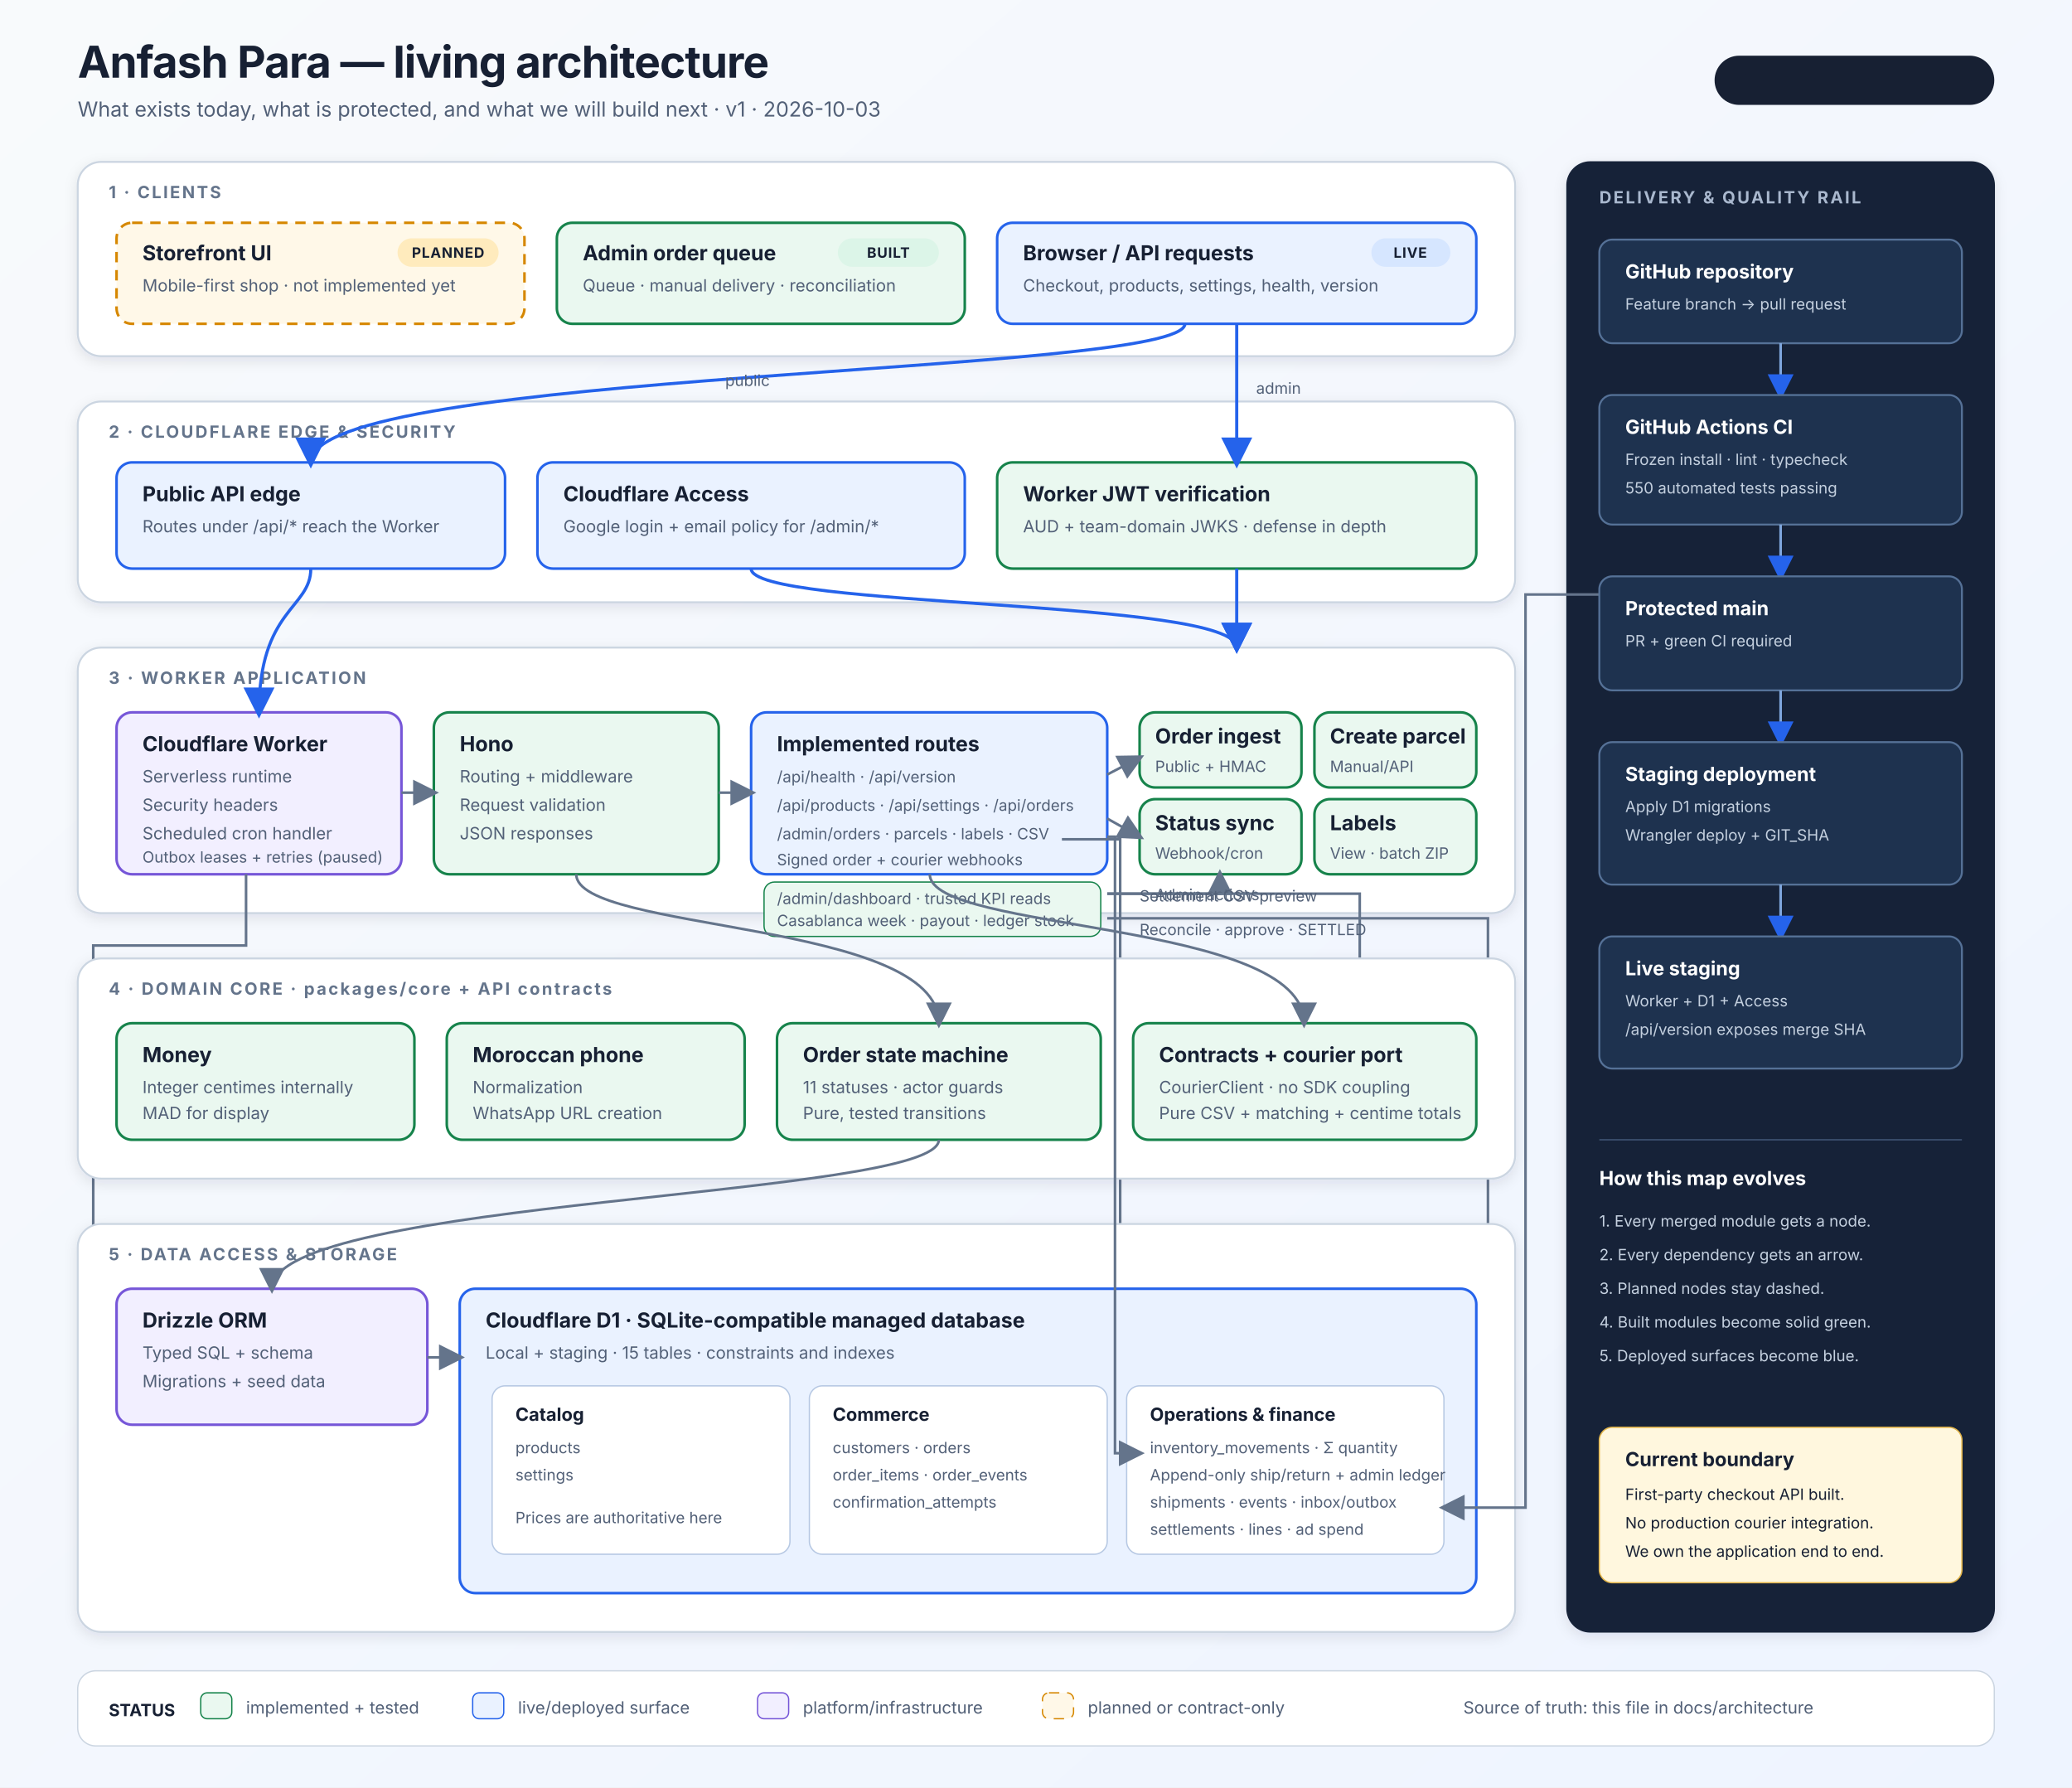
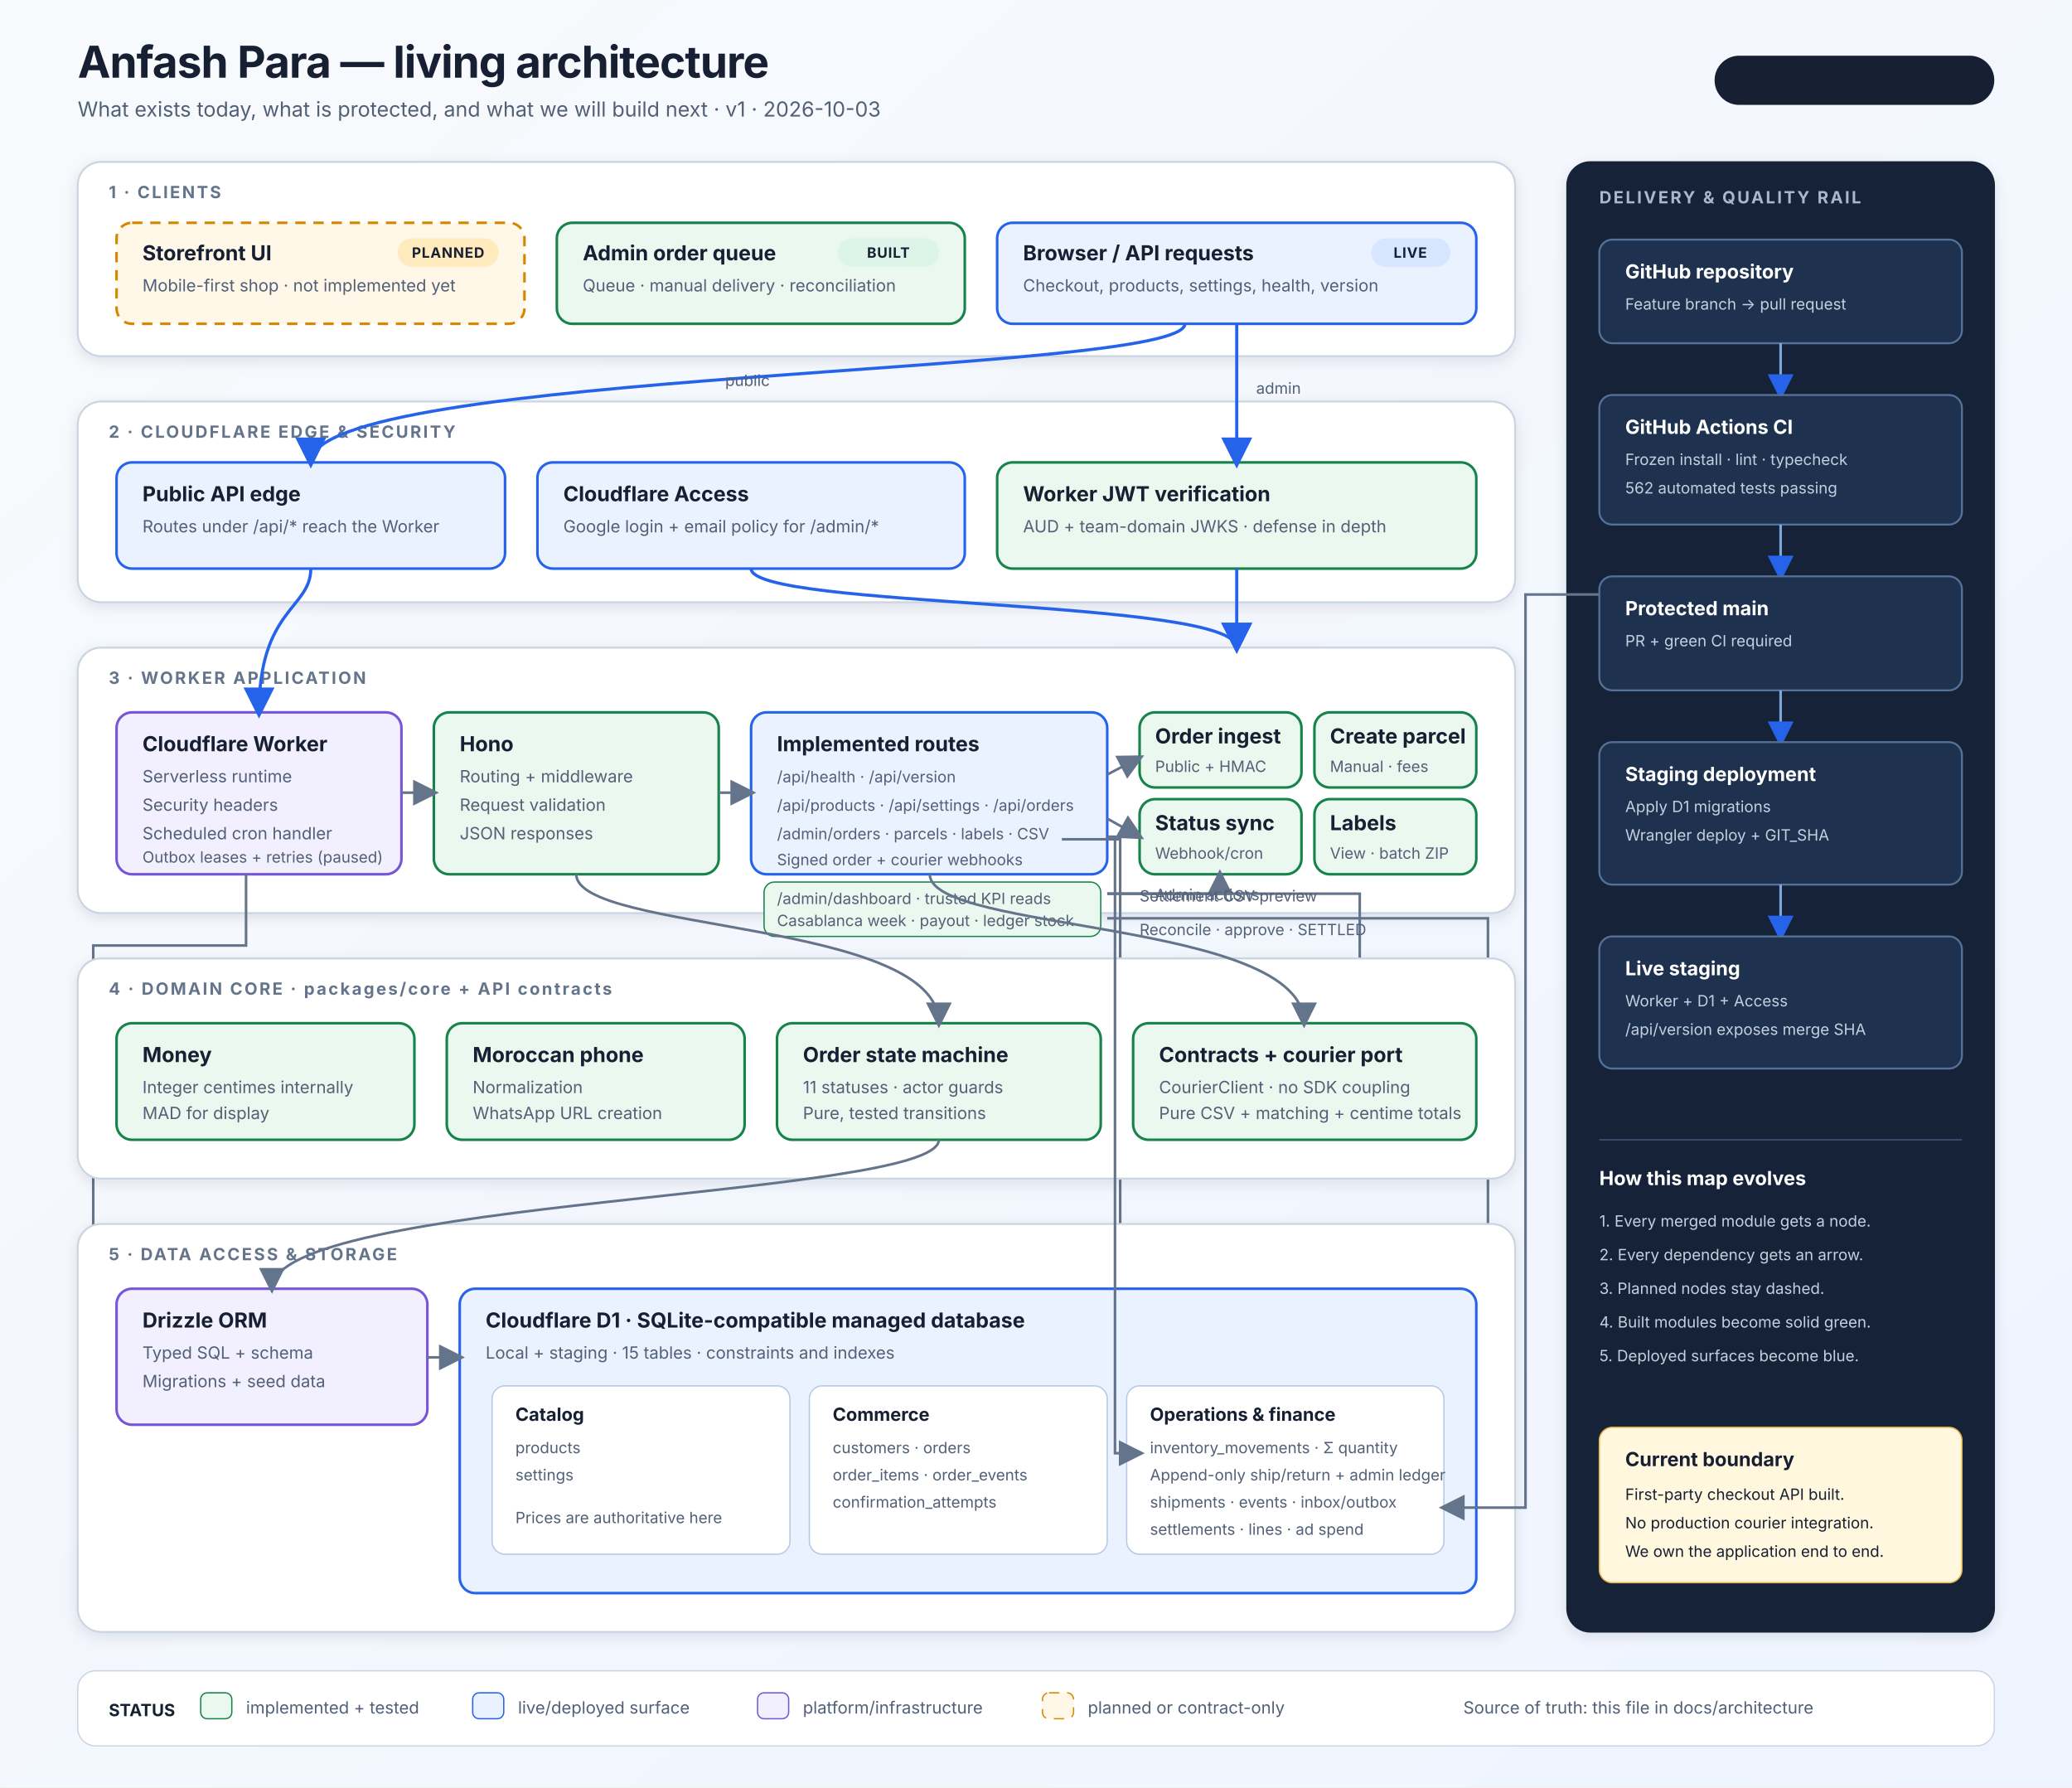
<svg xmlns="http://www.w3.org/2000/svg" width="1600" height="1380" viewBox="0 0 1600 1380" role="img" aria-labelledby="title description">
  <defs>
    <linearGradient id="page-bg" x1="0" y1="0" x2="1" y2="1">
      <stop offset="0" stop-color="#f8fafc" />
      <stop offset="1" stop-color="#eef4ff" />
    </linearGradient>
    <filter id="shadow" x="-10%" y="-10%" width="120%" height="130%">
      <feDropShadow dx="0" dy="3" stdDeviation="5" flood-color="#0f172a" flood-opacity="0.10" />
    </filter>
    <marker id="arrow" markerWidth="10" markerHeight="10" refX="8" refY="5" orient="auto" markerUnits="strokeWidth">
      <path d="M0,0 L10,5 L0,10 z" fill="#64748b" />
    </marker>
    <marker id="arrow-blue" markerWidth="10" markerHeight="10" refX="8" refY="5" orient="auto" markerUnits="strokeWidth">
      <path d="M0,0 L10,5 L0,10 z" fill="#2563eb" />
    </marker>
    <style>
      text { font-family: Inter, "Segoe UI", Arial, sans-serif; fill: #172033; }
      .title { font-size: 34px; font-weight: 750; letter-spacing: -0.6px; }
      .subtitle { font-size: 16px; fill: #526077; }
      .layer { fill: #ffffff; stroke: #cbd5e1; stroke-width: 1.5; rx: 18; filter: url(#shadow); }
      .layer-label { font-size: 13px; font-weight: 750; letter-spacing: 1.5px; fill: #64748b; }
      .node { stroke-width: 2; rx: 12; }
      .live { fill: #eaf2ff; stroke: #2563eb; }
      .implemented { fill: #eaf8f0; stroke: #16834b; }
      .infra { fill: #f2efff; stroke: #7656d8; }
      .planned { fill: #fff8e8; stroke: #d68700; stroke-dasharray: 8 6; }
      .future { fill: #f4f6f8; stroke: #94a3b8; stroke-dasharray: 5 5; }
      .node-title { font-size: 16px; font-weight: 700; }
      .node-copy { font-size: 13px; fill: #526077; }
      .node-small { font-size: 12px; fill: #526077; }
      .flow { fill: none; stroke: #64748b; stroke-width: 2; marker-end: url(#arrow); }
      .flow-blue { fill: none; stroke: #2563eb; stroke-width: 2.4; marker-end: url(#arrow-blue); }
      .flow-dashed { fill: none; stroke: #d68700; stroke-width: 2; stroke-dasharray: 7 6; marker-end: url(#arrow); }
      .rail { fill: #132238; stroke: #132238; rx: 18; filter: url(#shadow); }
      .rail-title { font-size: 13px; font-weight: 750; letter-spacing: 1.5px; fill: #a9b8ce; }
      .rail-node { fill: #1e324f; stroke: #557197; stroke-width: 1.5; rx: 10; }
      .rail-node-title { fill: #ffffff; font-size: 15px; font-weight: 700; }
      .rail-copy { fill: #c4d0df; font-size: 12px; }
      .rail-flow { fill: none; stroke: #7fa6dc; stroke-width: 2; marker-end: url(#arrow-blue); }
      .badge-text { font-size: 11px; font-weight: 750; letter-spacing: 0.5px; }
      .note { font-size: 13px; fill: #526077; }
    </style>
  </defs>
  <rect width="1600" height="1380" fill="url(#page-bg)" />
  <g id="document-header">
    <text x="60" y="60" class="title">Anfash Para — living architecture</text>
    <text x="60" y="90" class="subtitle">What exists today, what is protected, and what we will build next · v1 · 2026-10-03</text>
    <rect x="1324" y="43" width="216" height="38" rx="19" fill="#172033" />
    <text x="1432" y="67" text-anchor="middle" font-size="13" font-weight="700" fill="#ffffff">CLOUDFLARE-NATIVE STACK</text>
  </g>
  <g id="layer-clients" data-layer="clients">
    <rect x="60" y="125" width="1110" height="150" class="layer" />
    <text x="84" y="153" class="layer-label">1 · CLIENTS</text>
    <g id="module-storefront-ui" data-status="planned">
      <rect x="90" y="172" width="315" height="78" class="node planned" />
      <text x="110" y="201" class="node-title">Storefront UI</text>
      <text x="110" y="225" class="node-copy">Mobile-first shop · not implemented yet</text>
      <rect x="307" y="184" width="78" height="22" rx="11" fill="#ffebbd" />
      <text x="346" y="199" text-anchor="middle" class="badge-text" fill="#9a5c00">PLANNED</text>
    </g>
    <g id="module-admin-ui" data-status="implemented">
      <rect x="430" y="172" width="315" height="78" class="node implemented" />
      <text x="450" y="201" class="node-title">Admin order queue</text>
      <text x="450" y="225" class="node-copy">Queue · manual delivery · reconciliation</text>
      <rect x="647" y="184" width="78" height="22" rx="11" fill="#dcf5e8" />
      <text x="686" y="199" text-anchor="middle" class="badge-text" fill="#18794e">BUILT</text>
    </g>
    <g id="module-api-consumers" data-status="live">
      <rect x="770" y="172" width="370" height="78" class="node live" />
      <text x="790" y="201" class="node-title">Browser / API requests</text>
      <text x="790" y="225" class="node-copy">Checkout, products, settings, health, version</text>
      <rect x="1059" y="184" width="61" height="22" rx="11" fill="#d6e6ff" />
      <text x="1089" y="199" text-anchor="middle" class="badge-text" fill="#1d5bbf">LIVE</text>
    </g>
  </g>
  <g id="layer-edge" data-layer="edge-security">
    <rect x="60" y="310" width="1110" height="155" class="layer" />
    <text x="84" y="338" class="layer-label">2 · CLOUDFLARE EDGE &amp; SECURITY</text>
    <g id="module-public-edge" data-status="live">
      <rect x="90" y="357" width="300" height="82" class="node live" />
      <text x="110" y="387" class="node-title">Public API edge</text>
      <text x="110" y="411" class="node-copy">Routes under /api/* reach the Worker</text>
    </g>
    <g id="module-cloudflare-access" data-status="live">
      <rect x="415" y="357" width="330" height="82" class="node live" />
      <text x="435" y="387" class="node-title">Cloudflare Access</text>
      <text x="435" y="411" class="node-copy">Google login + email policy for /admin/*</text>
    </g>
    <g id="module-access-jwt" data-status="implemented">
      <rect x="770" y="357" width="370" height="82" class="node implemented" />
      <text x="790" y="387" class="node-title">Worker JWT verification</text>
      <text x="790" y="411" class="node-copy">AUD + team-domain JWKS · defense in depth</text>
    </g>
  </g>
  <g id="layer-application" data-layer="application">
    <rect x="60" y="500" width="1110" height="205" class="layer" />
    <text x="84" y="528" class="layer-label">3 · WORKER APPLICATION</text>
    <g id="module-worker-runtime" data-status="live">
      <rect x="90" y="550" width="220" height="125" class="node infra" />
      <text x="110" y="580" class="node-title">Cloudflare Worker</text>
      <text x="110" y="604" class="node-copy">Serverless runtime</text>
      <text x="110" y="626" class="node-copy">Security headers</text>
      <text x="110" y="648" class="node-copy">Scheduled cron handler</text>
      <g id="module-outbox-processor" data-status="implemented">
        <text x="110" y="666" class="node-small">Outbox leases + retries (paused)</text>
        <path d="M 190 675 V 730 H 72 V 1144 H 880" class="flow" />
      </g>
    </g>
    <g id="module-hono-router" data-status="implemented">
      <rect x="335" y="550" width="220" height="125" class="node implemented" />
      <text x="355" y="580" class="node-title">Hono</text>
      <text x="355" y="604" class="node-copy">Routing + middleware</text>
      <text x="355" y="626" class="node-copy">Request validation</text>
      <text x="355" y="648" class="node-copy">JSON responses</text>
    </g>
    <g id="module-live-routes" data-status="live">
      <rect x="580" y="550" width="275" height="125" class="node live" />
      <text x="600" y="580" class="node-title">Implemented routes</text>
      <text x="600" y="604" class="node-small">/api/health · /api/version</text>
      <text x="600" y="626" class="node-small">/api/products · /api/settings · /api/orders</text>
      <text x="600" y="648" class="node-small">/admin/orders · parcels · labels · CSV</text>
      <text x="600" y="668" class="node-small">Signed order + courier webhooks</text>
    </g>
    <g id="module-order-ingestion" data-status="implemented">
      <rect x="880" y="550" width="125" height="58" class="node implemented" />
      <text x="892" y="574" class="node-title">Order ingest</text>
      <text x="892" y="596" class="node-small">Public + HMAC</text>
    </g>
    <g id="module-create-parcel" data-status="implemented">
      <rect x="1015" y="550" width="125" height="58" class="node implemented" />
      <text x="1027" y="574" class="node-title">Create parcel</text>
-       <text x="1027" y="596" class="node-small">Manual/API</text>
+       <g id="module-manual-shipment-fees" data-status="implemented">
+         <text x="1027" y="596" class="node-small">Manual · fees</text>
+       </g>
    </g>
    <g id="module-status-sync" data-status="implemented">
      <rect x="880" y="617" width="125" height="58" class="node implemented" />
      <text x="892" y="641" class="node-title">Status sync</text>
      <text x="892" y="663" class="node-small">Webhook/cron</text>
      <g id="module-manual-shipment-status" data-status="implemented">
        <path d="M 855 690 H 942 V 675" class="flow" />
        <text x="892" y="695" class="node-small">Admin actions</text>
      </g>
    </g>
    <g id="module-shipment-labels" data-status="implemented">
      <rect x="1015" y="617" width="125" height="58" class="node implemented" />
      <text x="1027" y="641" class="node-title">Labels</text>
      <text x="1027" y="663" class="node-small">View · batch ZIP</text>
    </g>
    <g id="module-settlement-preview" data-status="implemented">
      <path d="M 855 690 H 1050 V 790" class="flow" />
      <text x="880" y="696" class="node-small">Settlement CSV preview</text>
    </g>
    <g id="module-settlement-reconciliation" data-status="implemented">
      <path d="M 855 709 H 1149 V 1105 H 1140" class="flow" />
      <text x="880" y="722" class="node-small">Reconcile · approve · SETTLED</text>
    </g>
    <g id="module-operations-dashboard" data-status="implemented">
      <path d="M 820 648 H 865 V 1168 H 880" class="flow" />
      <rect x="590" y="681" width="260" height="42" rx="8" class="implemented" />
      <text x="600" y="698" class="node-small">/admin/dashboard · trusted KPI reads</text>
      <text x="600" y="715" class="node-small">Casablanca week · payout · ledger stock</text>
    </g>
  </g>
  <g id="layer-domain" data-layer="domain-core">
    <rect x="60" y="740" width="1110" height="170" class="layer" />
    <text x="84" y="768" class="layer-label">4 · DOMAIN CORE · packages/core + API contracts</text>
    <g id="module-money" data-status="implemented">
      <rect x="90" y="790" width="230" height="90" class="node implemented" />
      <text x="110" y="820" class="node-title">Money</text>
      <text x="110" y="844" class="node-copy">Integer centimes internally</text>
      <text x="110" y="864" class="node-copy">MAD for display</text>
    </g>
    <g id="module-phone" data-status="implemented">
      <rect x="345" y="790" width="230" height="90" class="node implemented" />
      <text x="365" y="820" class="node-title">Moroccan phone</text>
      <text x="365" y="844" class="node-copy">Normalization</text>
      <text x="365" y="864" class="node-copy">WhatsApp URL creation</text>
    </g>
    <g id="module-order-state-machine" data-status="implemented">
      <rect x="600" y="790" width="250" height="90" class="node implemented" />
      <text x="620" y="820" class="node-title">Order state machine</text>
      <text x="620" y="844" class="node-copy">11 statuses · actor guards</text>
      <text x="620" y="864" class="node-copy">Pure, tested transitions</text>
    </g>
    <g id="module-internal-contracts" data-status="implemented">
      <rect x="875" y="790" width="265" height="90" class="node implemented" />
      <text x="895" y="820" class="node-title">Contracts + courier port</text>
      <text x="895" y="844" class="node-copy">CourierClient · no SDK coupling</text>
      <g id="module-settlement-parser" data-status="implemented">
        <g id="module-settlement-matching" data-status="implemented">
          <text x="895" y="864" class="node-copy">Pure CSV + matching + centime totals</text>
        </g>
      </g>
    </g>
  </g>
  <g id="layer-data" data-layer="data">
    <rect x="60" y="945" width="1110" height="315" class="layer" />
    <text x="84" y="973" class="layer-label">5 · DATA ACCESS &amp; STORAGE</text>
    <g id="module-drizzle" data-status="implemented">
      <rect x="90" y="995" width="240" height="105" class="node infra" />
      <text x="110" y="1025" class="node-title">Drizzle ORM</text>
      <text x="110" y="1049" class="node-copy">Typed SQL + schema</text>
      <text x="110" y="1071" class="node-copy">Migrations + seed data</text>
    </g>
    <g id="module-d1" data-status="live">
      <rect x="355" y="995" width="785" height="235" class="node live" />
      <text x="375" y="1025" class="node-title">Cloudflare D1 · SQLite-compatible managed database</text>
      <text x="375" y="1049" class="node-copy">Local + staging · 15 tables · constraints and indexes</text>
      <g id="data-catalog">
        <rect x="380" y="1070" width="230" height="130" rx="10" fill="#ffffff" stroke="#b6c8e3" />
        <text x="398" y="1097" font-size="14" font-weight="700">Catalog</text>
        <text x="398" y="1122" class="node-small">products</text>
        <text x="398" y="1143" class="node-small">settings</text>
        <text x="398" y="1176" class="node-small">Prices are authoritative here</text>
      </g>
      <g id="data-commerce">
        <rect x="625" y="1070" width="230" height="130" rx="10" fill="#ffffff" stroke="#b6c8e3" />
        <text x="643" y="1097" font-size="14" font-weight="700">Commerce</text>
        <text x="643" y="1122" class="node-small">customers · orders</text>
        <text x="643" y="1143" class="node-small">order_items · order_events</text>
        <text x="643" y="1164" class="node-small">confirmation_attempts</text>
      </g>
      <g id="data-operations">
        <rect x="870" y="1070" width="245" height="130" rx="10" fill="#ffffff" stroke="#b6c8e3" />
        <text x="888" y="1097" font-size="14" font-weight="700">Operations &amp; finance</text>
        <g id="module-inventory-ledger" data-status="implemented">
          <text x="888" y="1122" class="node-small">inventory_movements · Σ quantity</text>
          <text x="888" y="1143" class="node-small">Append-only ship/return + admin ledger</text>
        </g>
        <g id="module-inventory-operations" data-status="implemented">
          <path d="M 855 646 H 861 V 1122 H 880" class="flow" />
        </g>
        <text x="888" y="1164" class="node-small">shipments · events · inbox/outbox</text>
        <text x="888" y="1185" class="node-small">settlements · lines · ad spend</text>
      </g>
    </g>
  </g>
  <g id="delivery-rail" data-layer="delivery">
    <rect x="1210" y="125" width="330" height="1135" class="rail" />
    <text x="1235" y="157" class="rail-title">DELIVERY &amp; QUALITY RAIL</text>
    <g id="module-github" data-status="live">
      <rect x="1235" y="185" width="280" height="80" class="rail-node" />
      <text x="1255" y="215" class="rail-node-title">GitHub repository</text>
      <text x="1255" y="239" class="rail-copy">Feature branch → pull request</text>
    </g>
    <path d="M1375 265 L1375 305" class="rail-flow" />
    <g id="module-ci" data-status="live">
      <rect x="1235" y="305" width="280" height="100" class="rail-node" />
      <text x="1255" y="335" class="rail-node-title">GitHub Actions CI</text>
      <text x="1255" y="359" class="rail-copy">Frozen install · lint · typecheck</text>
-       <text x="1255" y="381" class="rail-copy">550 automated tests passing</text>
+       <text x="1255" y="381" class="rail-copy">562 automated tests passing</text>
    </g>
    <path d="M1375 405 L1375 445" class="rail-flow" />
    <g id="module-main-protection" data-status="live">
-       <g id="module-staging-lifecycle-automation" data-status="implemented">
+       <g id="module-staging-lifecycle-automation" data-status="live">
        <path d="M1235 459 H1178 V1164 H1115" class="flow" />
      </g>
      <rect x="1235" y="445" width="280" height="88" class="rail-node" />
      <text x="1255" y="475" class="rail-node-title">Protected main</text>
      <text x="1255" y="499" class="rail-copy">PR + green CI required</text>
    </g>
    <path d="M1375 533 L1375 573" class="rail-flow" />
    <g id="module-deploy-workflow" data-status="live">
      <rect x="1235" y="573" width="280" height="110" class="rail-node" />
      <text x="1255" y="603" class="rail-node-title">Staging deployment</text>
      <text x="1255" y="627" class="rail-copy">Apply D1 migrations</text>
      <text x="1255" y="649" class="rail-copy">Wrangler deploy + GIT_SHA</text>
    </g>
    <path d="M1375 683 L1375 723" class="rail-flow" />
    <g id="module-staging" data-status="live">
      <rect x="1235" y="723" width="280" height="102" class="rail-node" />
      <text x="1255" y="753" class="rail-node-title">Live staging</text>
      <text x="1255" y="777" class="rail-copy">Worker + D1 + Access</text>
      <text x="1255" y="799" class="rail-copy">/api/version exposes merge SHA</text>
    </g>
    <g id="architecture-rules">
      <line x1="1235" y1="880" x2="1515" y2="880" stroke="#405675" />
      <text x="1235" y="915" class="rail-node-title">How this map evolves</text>
      <text x="1235" y="947" class="rail-copy">1. Every merged module gets a node.</text>
      <text x="1235" y="973" class="rail-copy">2. Every dependency gets an arrow.</text>
      <text x="1235" y="999" class="rail-copy">3. Planned nodes stay dashed.</text>
      <text x="1235" y="1025" class="rail-copy">4. Built modules become solid green.</text>
      <text x="1235" y="1051" class="rail-copy">5. Deployed surfaces become blue.</text>
    </g>
    <g id="current-boundary">
      <rect x="1235" y="1102" width="280" height="120" rx="10" fill="#fff7de" stroke="#e2b448" />
      <text x="1255" y="1132" font-size="15" font-weight="700" fill="#7d5100">Current boundary</text>
      <text x="1255" y="1158" font-size="12" fill="#755b2a">First-party checkout API built.</text>
      <text x="1255" y="1180" font-size="12" fill="#755b2a">No production courier integration.</text>
      <text x="1255" y="1202" font-size="12" fill="#755b2a">We own the application end to end.</text>
    </g>
  </g>
  <g id="flows" aria-label="System flows">
    <path d="M955 250 L955 357" class="flow-blue" />
    <text x="970" y="304" class="node-small">admin</text>
    <path d="M915 250 C915 290 240 285 240 357" class="flow-blue" />
    <text x="560" y="298" class="node-small">public</text>
    <path d="M580 439 C580 470 955 462 955 500" class="flow-blue" />
    <path d="M240 439 C240 470 200 470 200 550" class="flow-blue" />
    <path d="M955 439 L955 500" class="flow-blue" />
    <path d="M310 612 L335 612" class="flow" />
    <path d="M555 612 L580 612" class="flow" />
    <path d="M855 598 L880 585" class="flow" />
    <path d="M855 632 L880 646" class="flow" />
    <path d="M445 675 C445 720 725 710 725 790" class="flow" />
    <path d="M718 675 C718 720 1007 710 1007 790" class="flow" />
    <path d="M725 880 C725 925 210 925 210 995" class="flow" />
    <path d="M330 1048 L355 1048" class="flow" />
  </g>
  <g id="legend">
    <rect x="60" y="1290" width="1480" height="58" rx="14" fill="#ffffff" stroke="#cbd5e1" />
    <text x="84" y="1325" font-size="13" font-weight="700">STATUS</text>
    <rect x="155" y="1307" width="24" height="20" rx="5" class="implemented" />
    <text x="190" y="1323" class="note">implemented + tested</text>
    <rect x="365" y="1307" width="24" height="20" rx="5" class="live" />
    <text x="400" y="1323" class="note">live/deployed surface</text>
    <rect x="585" y="1307" width="24" height="20" rx="5" class="infra" />
    <text x="620" y="1323" class="note">platform/infrastructure</text>
    <rect x="805" y="1307" width="24" height="20" rx="5" class="planned" />
    <text x="840" y="1323" class="note">planned or contract-only</text>
    <text x="1130" y="1323" class="note">Source of truth: this file in docs/architecture</text>
  </g>
</svg>
